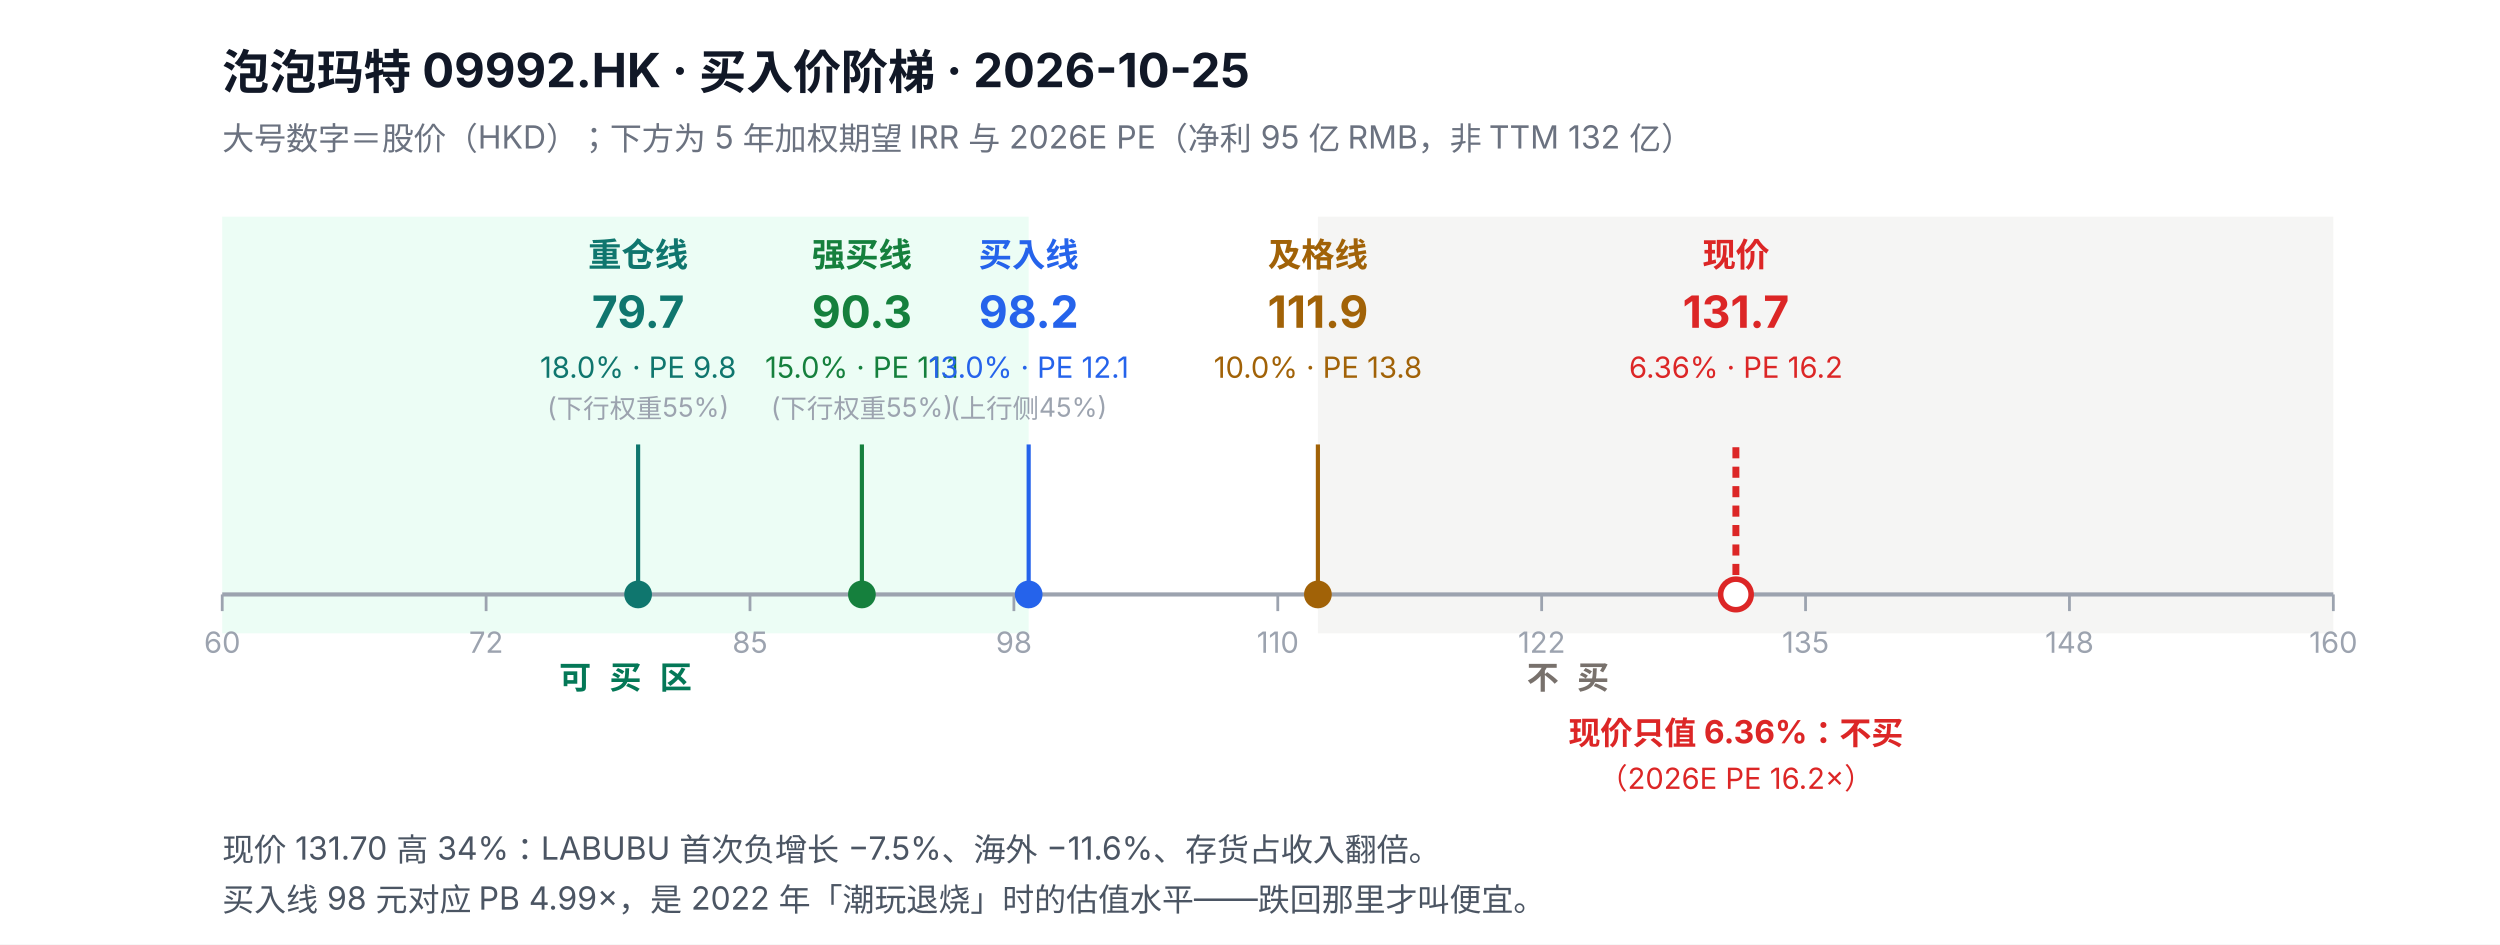
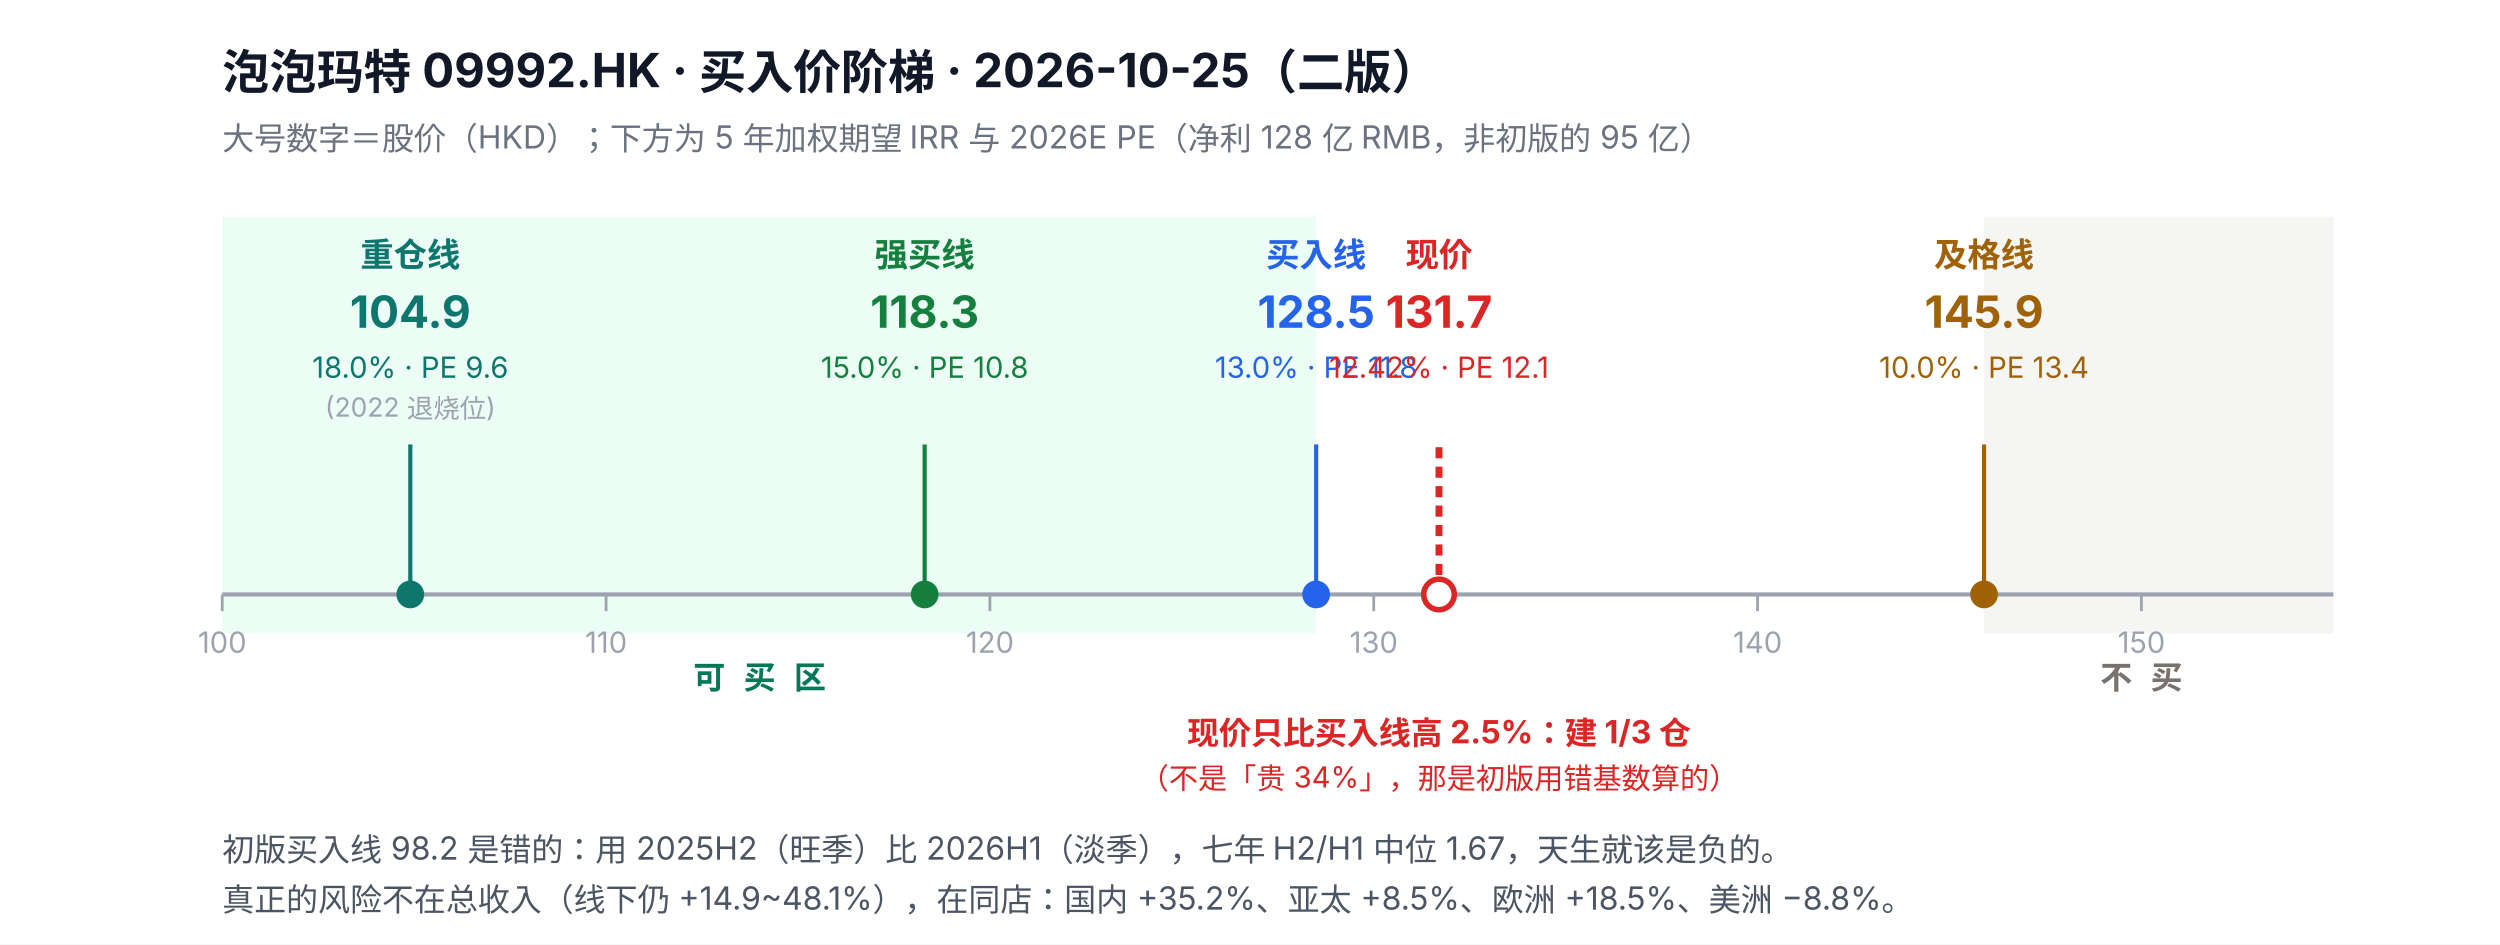
<svg xmlns="http://www.w3.org/2000/svg" width="900" height="340" viewBox="0 0 900 340" font-family="-apple-system,BlinkMacSystemFont,PingFang SC,Microsoft YaHei,sans-serif">
  <rect width="900" height="340" fill="#ffffff" />
-   <text x="80" y="32" font-size="17" font-weight="700" fill="#111827">泡泡玛特 09992.HK · 买入价阶梯 · 2026-10-25</text>
-   <text x="80" y="54" font-size="11.5" fill="#6b7280">大号数字＝股价（HKD）；下方为 5 年加权期望 IRR 与 2026E PE（净利 95 亿 RMB，非 TTM 132 亿）</text>
-   <rect x="80.0" y="78" width="290.32" height="150" fill="#ecfdf5" />
-   <rect x="474.44" y="78" width="365.56" height="150" fill="#f5f5f4" />
-   <text x="225.16" y="248" font-size="11.5" font-weight="700" fill="#047857" text-anchor="middle" letter-spacing="2">可 买 区</text>
-   <text x="564.44" y="248" font-size="11.5" font-weight="700" fill="#78716c" text-anchor="middle" letter-spacing="2">不 买</text>
+   <text x="80" y="32" font-size="17" font-weight="700" fill="#111827">泡泡玛特 09992.HK · 买入价阶梯 · 2026-10-25（二版）</text>
+   <text x="80" y="54" font-size="11.5" fill="#6b7280">大号数字＝股价（HKD）；下方为 5 年加权期望 IRR 与 2026E PE（净利 128 亿 RMB，非初版的 95 亿）</text>
+   <rect x="80.0" y="78" width="393.818" height="150" fill="#ecfdf5" />
+   <rect x="714.255" y="78" width="125.745" height="150" fill="#f5f5f4" />
+   <text x="273.455" y="248" font-size="11.5" font-weight="700" fill="#047857" text-anchor="middle" letter-spacing="2">可 买 区</text>
+   <text x="770.909" y="248" font-size="11.5" font-weight="700" fill="#78716c" text-anchor="middle" letter-spacing="2">不 买</text>
  <line x1="80.0" y1="214" x2="840.0" y2="214" stroke="#9ca3af" stroke-width="1.5" />
  <line x1="80.0" y1="214" x2="80.0" y2="220" stroke="#9ca3af" />
-   <text x="80.0" y="235" font-size="10.5" fill="#9ca3af" text-anchor="middle">60</text>
-   <line x1="175.0" y1="214" x2="175.0" y2="220" stroke="#9ca3af" />
-   <text x="175.0" y="235" font-size="10.5" fill="#9ca3af" text-anchor="middle">72</text>
-   <line x1="270.0" y1="214" x2="270.0" y2="220" stroke="#9ca3af" />
-   <text x="270.0" y="235" font-size="10.5" fill="#9ca3af" text-anchor="middle">85</text>
-   <line x1="365.0" y1="214" x2="365.0" y2="220" stroke="#9ca3af" />
-   <text x="365.0" y="235" font-size="10.5" fill="#9ca3af" text-anchor="middle">98</text>
-   <line x1="460.0" y1="214" x2="460.0" y2="220" stroke="#9ca3af" />
-   <text x="460.0" y="235" font-size="10.5" fill="#9ca3af" text-anchor="middle">110</text>
-   <line x1="555.0" y1="214" x2="555.0" y2="220" stroke="#9ca3af" />
-   <text x="555.0" y="235" font-size="10.5" fill="#9ca3af" text-anchor="middle">122</text>
-   <line x1="650.0" y1="214" x2="650.0" y2="220" stroke="#9ca3af" />
-   <text x="650.0" y="235" font-size="10.5" fill="#9ca3af" text-anchor="middle">135</text>
-   <line x1="745.0" y1="214" x2="745.0" y2="220" stroke="#9ca3af" />
-   <text x="745.0" y="235" font-size="10.5" fill="#9ca3af" text-anchor="middle">148</text>
-   <line x1="840.0" y1="214" x2="840.0" y2="220" stroke="#9ca3af" />
-   <text x="840.0" y="235" font-size="10.5" fill="#9ca3af" text-anchor="middle">160</text>
-   <line x1="229.72" y1="214" x2="229.72" y2="160" stroke="#0f766e" stroke-width="1.5" />
-   <circle cx="229.72" cy="214" r="4" fill="#0f766e" stroke="#0f766e" stroke-width="2" />
-   <text x="229.72" y="96" font-size="12" font-weight="700" fill="#0f766e" text-anchor="middle">重仓线</text>
-   <text x="229.72" y="118" font-size="16" font-weight="700" fill="#0f766e" text-anchor="middle">79.7</text>
-   <text x="229.72" y="136" font-size="10.5" fill="#0f766e" text-anchor="middle">18.0% · PE 9.8</text>
-   <text x="229.72" y="150" font-size="9.5" fill="#9ca3af" text-anchor="middle">(下行权重55%)</text>
-   <line x1="310.28" y1="214" x2="310.28" y2="160" stroke="#15803d" stroke-width="1.5" />
-   <circle cx="310.28" cy="214" r="4" fill="#15803d" stroke="#15803d" stroke-width="2" />
-   <text x="310.28" y="96" font-size="12" font-weight="700" fill="#15803d" text-anchor="middle">强买线</text>
-   <text x="310.28" y="118" font-size="16" font-weight="700" fill="#15803d" text-anchor="middle">90.3</text>
-   <text x="310.28" y="136" font-size="10.5" fill="#15803d" text-anchor="middle">15.0% · PE 11.1</text>
-   <text x="310.28" y="150" font-size="9.5" fill="#9ca3af" text-anchor="middle">(下行权重55%)</text>
-   <line x1="370.32" y1="214" x2="370.32" y2="160" stroke="#2563eb" stroke-width="1.5" />
-   <circle cx="370.32" cy="214" r="4" fill="#2563eb" stroke="#2563eb" stroke-width="2" />
-   <text x="370.32" y="96" font-size="12" font-weight="700" fill="#2563eb" text-anchor="middle">买入线</text>
-   <text x="370.32" y="118" font-size="16" font-weight="700" fill="#2563eb" text-anchor="middle">98.2</text>
-   <text x="370.32" y="136" font-size="10.5" fill="#2563eb" text-anchor="middle">13.0% · PE 12.1</text>
-   <text x="370.32" y="150" font-size="9.5" fill="#9ca3af" text-anchor="middle">(上行侧45%)</text>
-   <line x1="474.44" y1="214" x2="474.44" y2="160" stroke="#a16207" stroke-width="1.5" />
-   <circle cx="474.44" cy="214" r="4" fill="#a16207" stroke="#a16207" stroke-width="2" />
-   <text x="474.44" y="96" font-size="12" font-weight="700" fill="#a16207" text-anchor="middle">及格线</text>
-   <text x="474.44" y="118" font-size="16" font-weight="700" fill="#a16207" text-anchor="middle">111.9</text>
-   <text x="474.44" y="136" font-size="10.5" fill="#a16207" text-anchor="middle">10.0% · PE 13.8</text>
-   <text x="474.44" y="150" font-size="9.5" fill="#9ca3af" text-anchor="middle" />
-   <line x1="624.92" y1="214" x2="624.92" y2="160" stroke="#dc2626" stroke-width="2.5" stroke-dasharray="4,3" />
-   <circle cx="624.92" cy="214" r="5.5" fill="#fff" stroke="#dc2626" stroke-width="2" />
-   <text x="624.92" y="96" font-size="12" font-weight="700" fill="#dc2626" text-anchor="middle">现价</text>
-   <text x="624.92" y="118" font-size="16" font-weight="700" fill="#dc2626" text-anchor="middle">131.7</text>
-   <text x="624.92" y="136" font-size="10.5" fill="#dc2626" text-anchor="middle">6.36% · PE 16.2</text>
-   <text x="624.92" y="150" font-size="9.5" fill="#9ca3af" text-anchor="middle" />
-   <text x="624.92" y="268" font-size="11.5" font-weight="700" fill="#dc2626" text-anchor="middle">现价只值 6.36%：不买</text>
-   <text x="624.92" y="284" font-size="10.5" fill="#dc2626" text-anchor="middle">（2026E PE 16.2×）</text>
-   <text x="80" y="310" font-size="11.5" fill="#4b5563">现价 131.70 高 34%：LABUBU 首次负增长 −7.5%、海外 −11.6%、存货占收入翻倍。</text>
-   <text x="80" y="328" font-size="11.5" fill="#4b5563">买入线 98 元对应 PB 4.99×，是 2022 年「潮玩退烧」时的估值水平——跌回那里才叫便宜。</text>
+   <text x="80.0" y="235" font-size="10.5" fill="#9ca3af" text-anchor="middle">100</text>
+   <line x1="218.182" y1="214" x2="218.182" y2="220" stroke="#9ca3af" />
+   <text x="218.182" y="235" font-size="10.5" fill="#9ca3af" text-anchor="middle">110</text>
+   <line x1="356.364" y1="214" x2="356.364" y2="220" stroke="#9ca3af" />
+   <text x="356.364" y="235" font-size="10.5" fill="#9ca3af" text-anchor="middle">120</text>
+   <line x1="494.545" y1="214" x2="494.545" y2="220" stroke="#9ca3af" />
+   <text x="494.545" y="235" font-size="10.5" fill="#9ca3af" text-anchor="middle">130</text>
+   <line x1="632.727" y1="214" x2="632.727" y2="220" stroke="#9ca3af" />
+   <text x="632.727" y="235" font-size="10.5" fill="#9ca3af" text-anchor="middle">140</text>
+   <line x1="770.909" y1="214" x2="770.909" y2="220" stroke="#9ca3af" />
+   <text x="770.909" y="235" font-size="10.5" fill="#9ca3af" text-anchor="middle">150</text>
+   <line x1="147.709" y1="214" x2="147.709" y2="160" stroke="#0f766e" stroke-width="1.5" />
+   <circle cx="147.709" cy="214" r="4" fill="#0f766e" stroke="#0f766e" stroke-width="2" />
+   <text x="147.709" y="96" font-size="12" font-weight="700" fill="#0f766e" text-anchor="middle">重仓线</text>
+   <text x="147.709" y="118" font-size="16" font-weight="700" fill="#0f766e" text-anchor="middle">104.9</text>
+   <text x="147.709" y="136" font-size="10.5" fill="#0f766e" text-anchor="middle">18.0% · PE 9.6</text>
+   <text x="147.709" y="150" font-size="9.5" fill="#9ca3af" text-anchor="middle">(2022 退烧位)</text>
+   <line x1="332.873" y1="214" x2="332.873" y2="160" stroke="#15803d" stroke-width="1.5" />
+   <circle cx="332.873" cy="214" r="4" fill="#15803d" stroke="#15803d" stroke-width="2" />
+   <text x="332.873" y="96" font-size="12" font-weight="700" fill="#15803d" text-anchor="middle">强买线</text>
+   <text x="332.873" y="118" font-size="16" font-weight="700" fill="#15803d" text-anchor="middle">118.3</text>
+   <text x="332.873" y="136" font-size="10.5" fill="#15803d" text-anchor="middle">15.0% · PE 10.8</text>
+   <line x1="473.818" y1="214" x2="473.818" y2="160" stroke="#2563eb" stroke-width="1.5" />
+   <circle cx="473.818" cy="214" r="4" fill="#2563eb" stroke="#2563eb" stroke-width="2" />
+   <text x="473.818" y="96" font-size="12" font-weight="700" fill="#2563eb" text-anchor="middle">买入线</text>
+   <text x="473.818" y="118" font-size="16" font-weight="700" fill="#2563eb" text-anchor="middle">128.5</text>
+   <text x="473.818" y="136" font-size="10.5" fill="#2563eb" text-anchor="middle">13.0% · PE 11.8</text>
+   <line x1="518.036" y1="214" x2="518.036" y2="160" stroke="#dc2626" stroke-width="2.5" stroke-dasharray="4,3" />
+   <circle cx="518.036" cy="214" r="5.5" fill="#fff" stroke="#dc2626" stroke-width="2" />
+   <text x="518.036" y="96" font-size="12" font-weight="700" fill="#dc2626" text-anchor="middle">现价</text>
+   <text x="518.036" y="118" font-size="16" font-weight="700" fill="#dc2626" text-anchor="middle">131.7</text>
+   <text x="518.036" y="136" font-size="10.5" fill="#dc2626" text-anchor="middle">12.42% · PE 12.1</text>
+   <line x1="714.255" y1="214" x2="714.255" y2="160" stroke="#a16207" stroke-width="1.5" />
+   <circle cx="714.255" cy="214" r="4" fill="#a16207" stroke="#a16207" stroke-width="2" />
+   <text x="714.255" y="96" font-size="12" font-weight="700" fill="#a16207" text-anchor="middle">及格线</text>
+   <text x="714.255" y="118" font-size="16" font-weight="700" fill="#a16207" text-anchor="middle">145.9</text>
+   <text x="714.255" y="136" font-size="10.5" fill="#a16207" text-anchor="middle">10.0% · PE 13.4</text>
+   <text x="518.036" y="268" font-size="11.5" font-weight="700" fill="#dc2626" text-anchor="middle">现价只比买入线高 2.5%：建 1/3 仓</text>
+   <text x="518.036" y="284" font-size="10.5" fill="#dc2626" text-anchor="middle">（不是「贵 34%」，那是初版用错基数算的）</text>
+   <text x="80" y="310" font-size="11.5" fill="#4b5563">初版买入线 98.2 是错的：用 2025H2（旺季）比 2026H1（淡季），七年 H2/H1 中位 1.67，天生就该是负的。</text>
+   <text x="80" y="328" font-size="11.5" fill="#4b5563">真正的风险不在总收入（线下仍 +14.9~48.1%），在同店：国内 +35.2%、亚太 +8.5%、欧洲 +18.5%、美洲 −8.8%。</text>
</svg>
